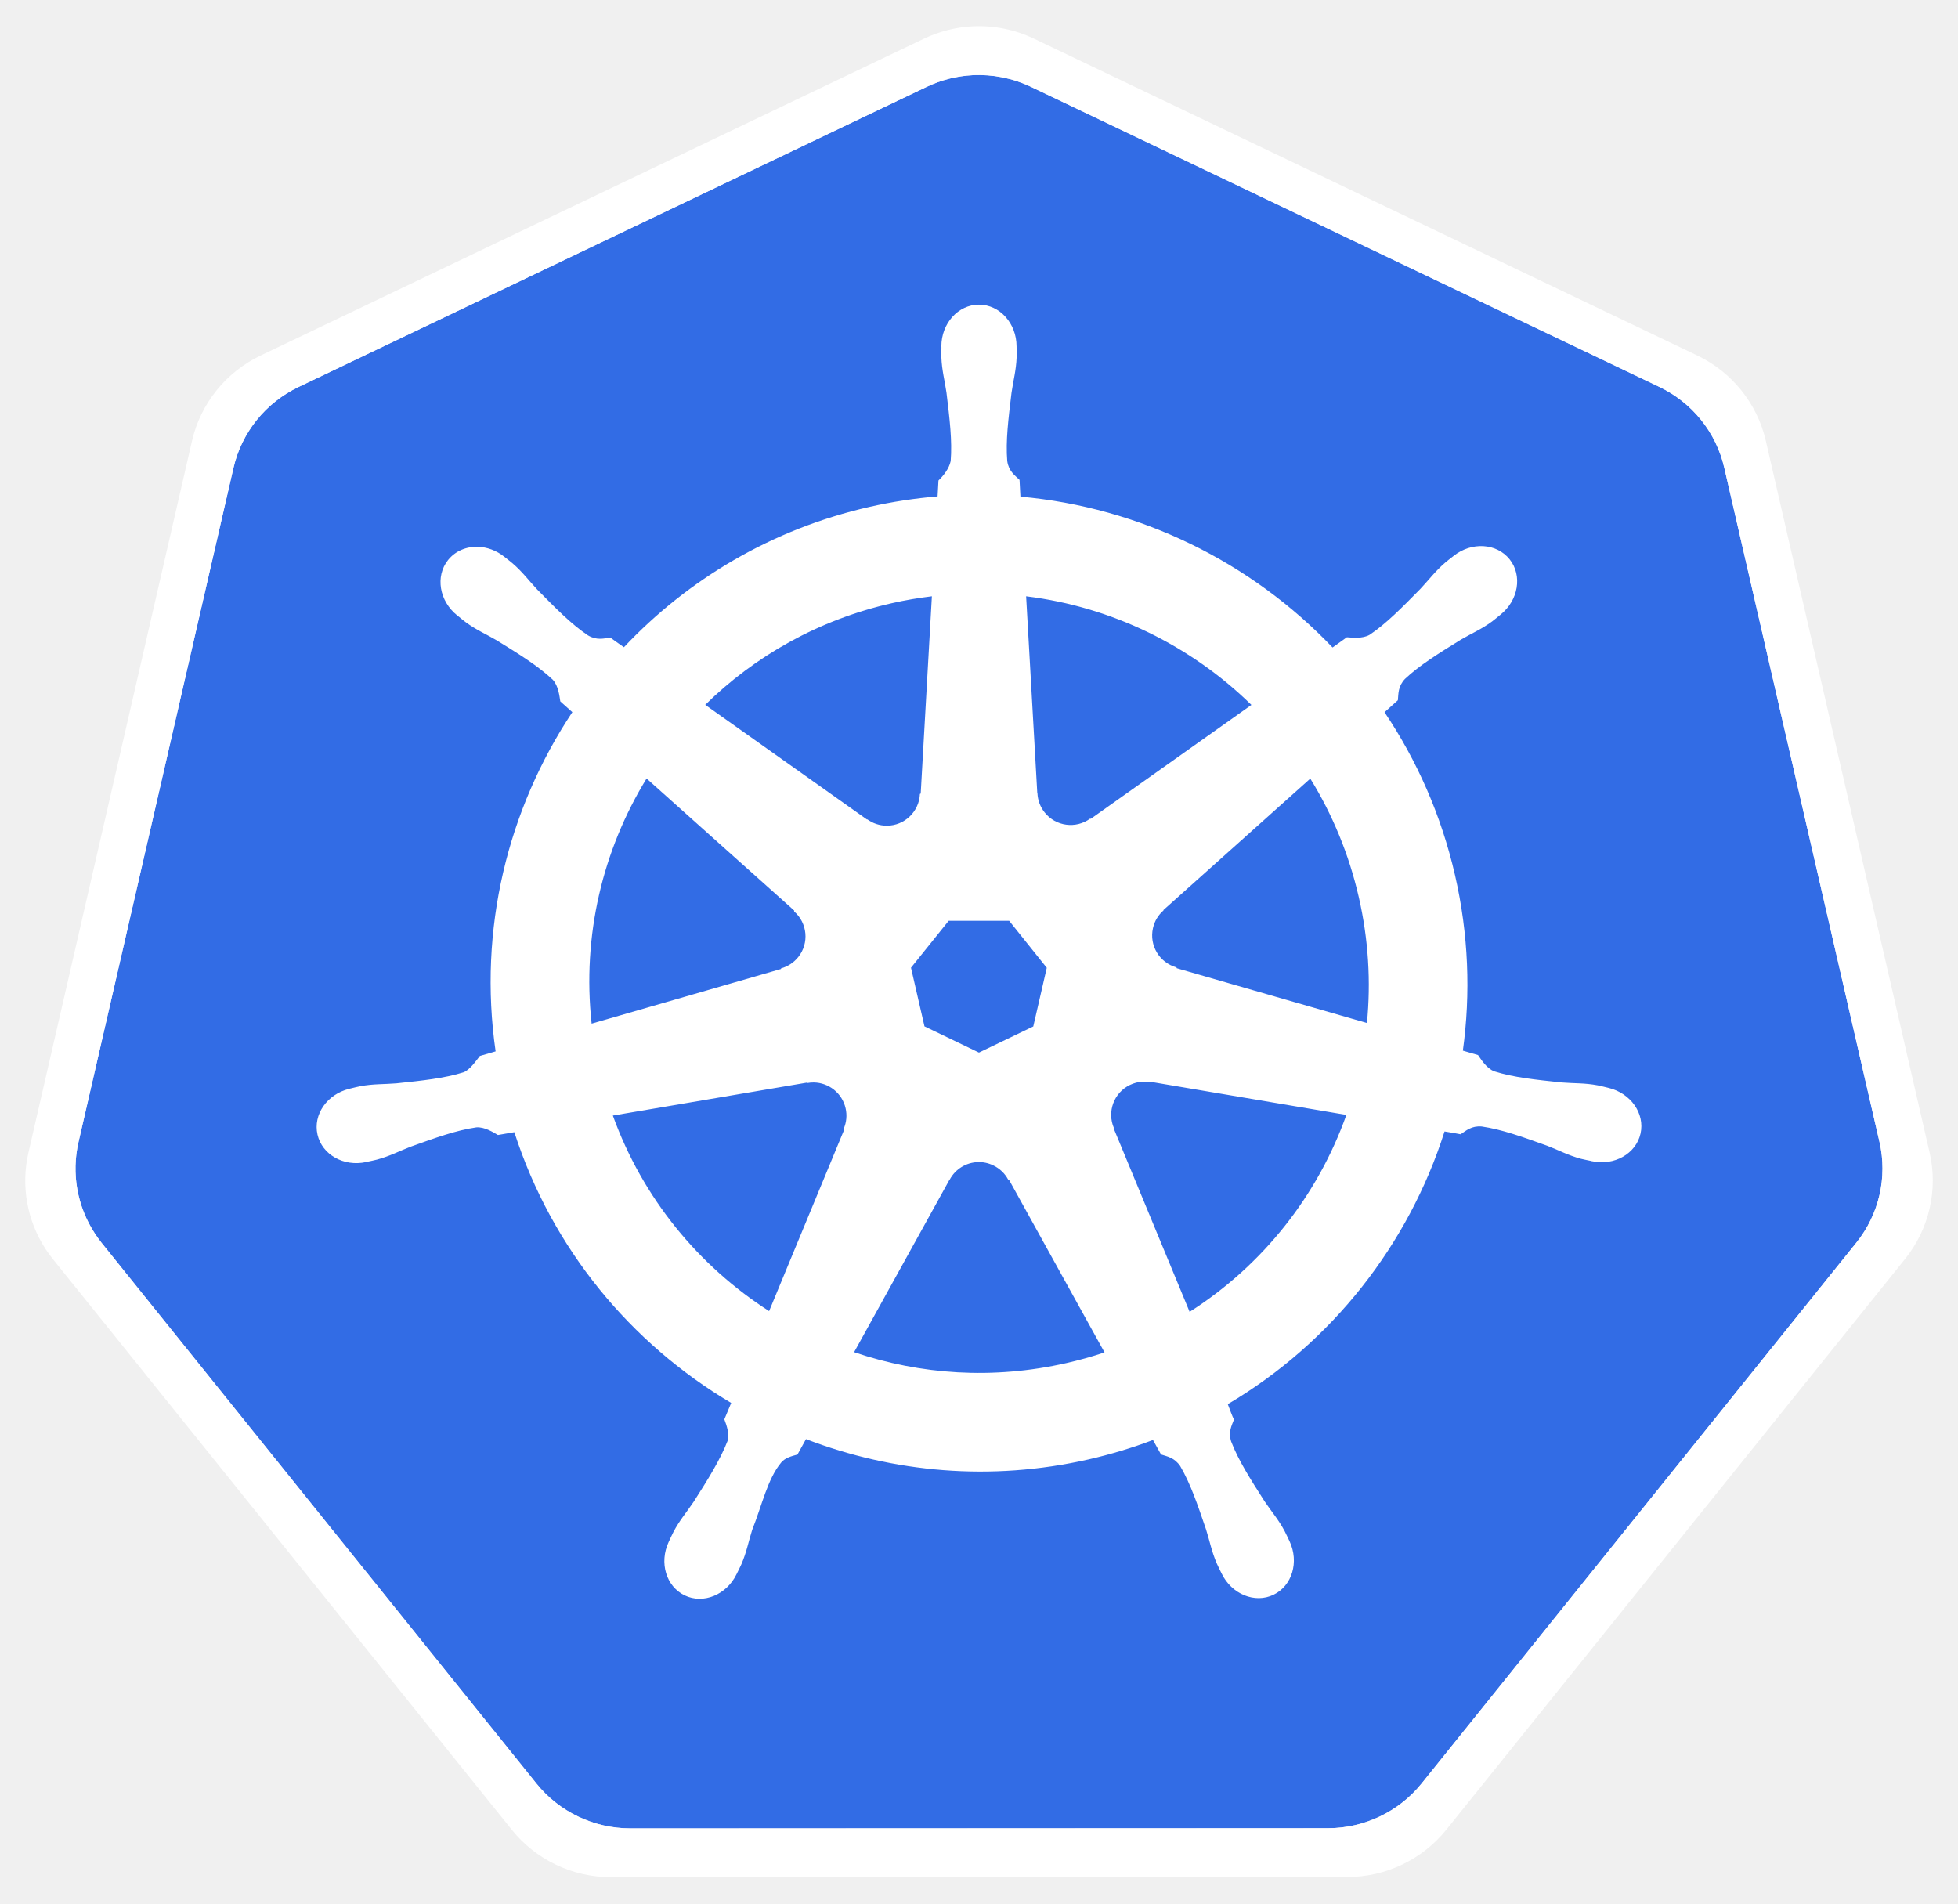
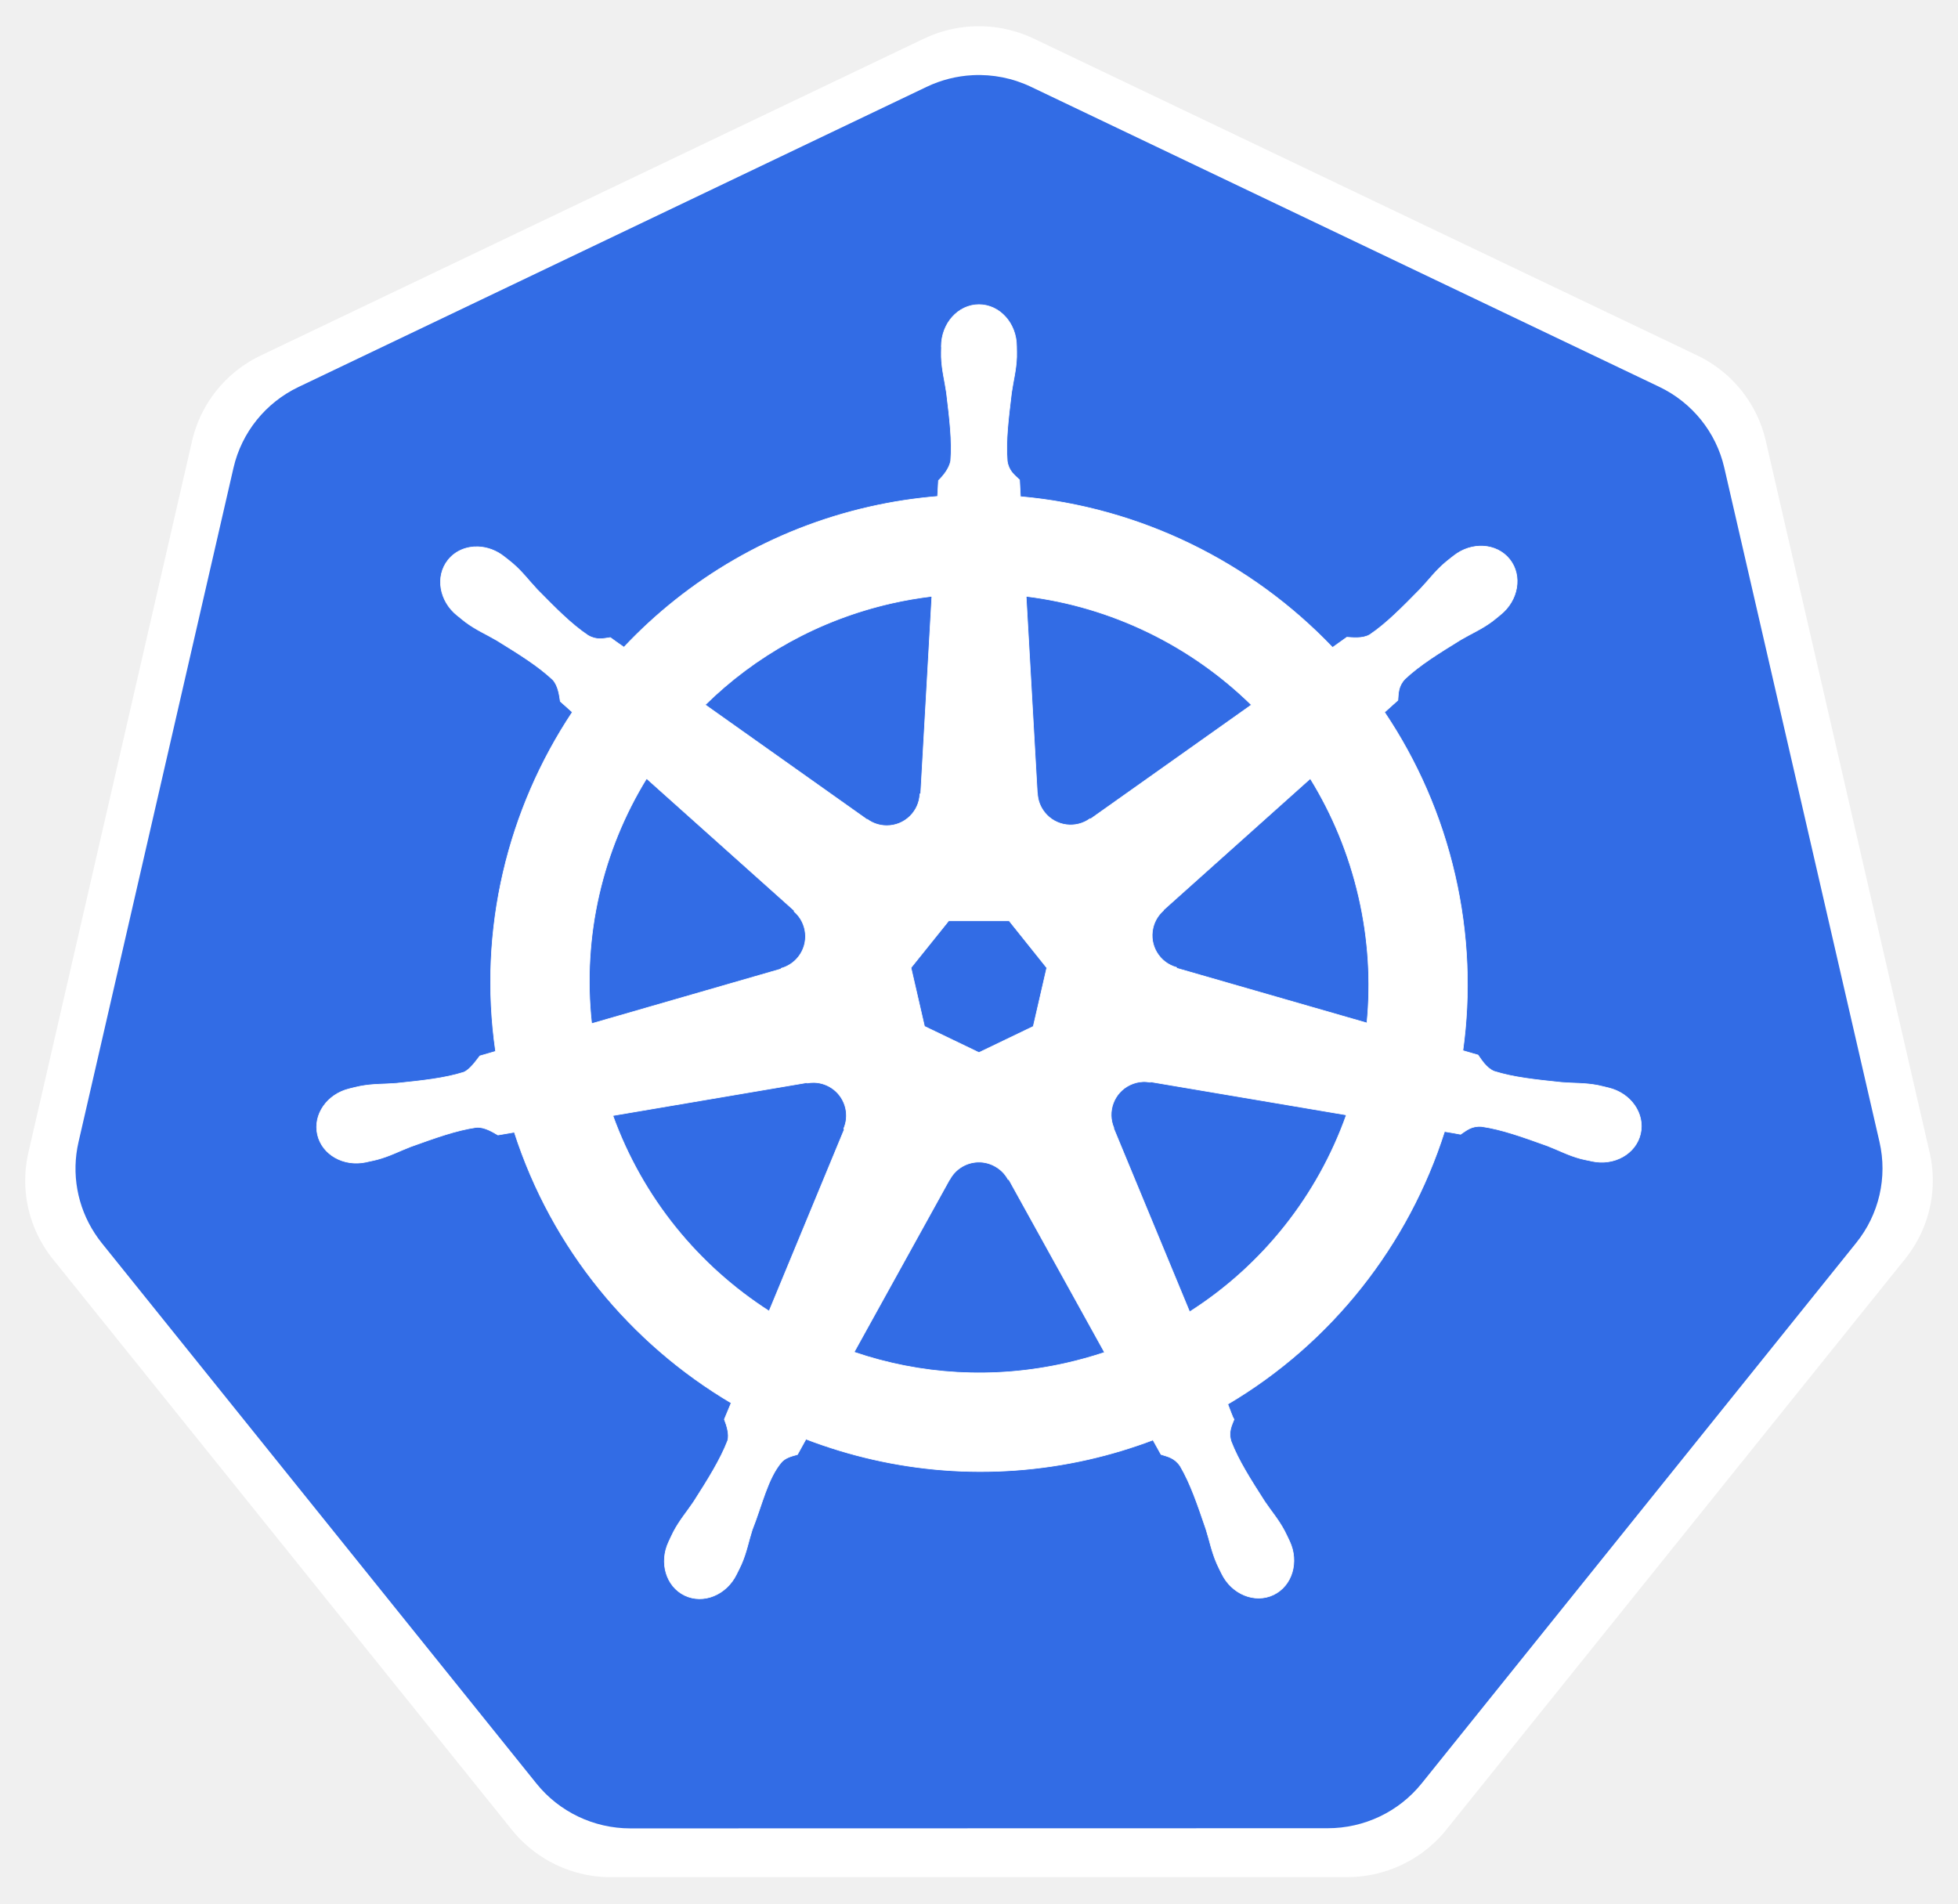
<svg xmlns="http://www.w3.org/2000/svg" width="761.573" height="740.325" id="svg2" version="1.1">
  <defs id="defs4" />
  <g id="layer1" transform="translate(8.811184,-148.4587)">
-     <path style="fill:#326ce5;fill-opacity:1;stroke:none;stroke-width:0;stroke-miterlimit:4;stroke-opacity:1;stroke-dasharray:none" d="m 369.539,177.698 a 46.725,46.342 0 0 0 -17.906,4.531 l -244.344,116.75 a 46.725,46.342 0 0 0 -25.281,31.438 l -60.281,262.25 a 46.725,46.342 0 0 0 6.344,35.531 46.725,46.342 0 0 0 2.656,3.688 l 169.125,210.281 a 46.725,46.342 0 0 0 36.531,17.438 l 271.219,-0.062 A 46.725,46.342 0 0 0 544.133,842.136 L 713.195,631.823 a 46.725,46.342 0 0 0 9.031,-39.219 l -60.375,-262.25 A 46.725,46.342 0 0 0 636.57,298.917 L 392.195,182.23 a 46.725,46.342 0 0 0 -22.656,-4.531 z" id="path3055" />
-     <path style="font-size:medium;font-style:normal;font-variant:normal;font-weight:normal;font-stretch:normal;text-indent:0;text-align:start;text-decoration:none;line-height:normal;letter-spacing:normal;word-spacing:normal;text-transform:none;direction:ltr;block-progression:tb;writing-mode:lr-tb;text-anchor:start;baseline-shift:baseline;color:#000000;fill:#ffffff;fill-opacity:1;fill-rule:nonzero;stroke:none;stroke-width:0;marker:none;visibility:visible;display:inline;overflow:visible;enable-background:accumulate;font-family:Sans;-inkscape-font-specification:Sans;stroke-miterlimit:4;stroke-dasharray:none" d="M 378.219 10.25 A 49.326 48.922 0 0 0 359.344 15.062 L 101.375 138.281 A 49.326 48.922 0 0 0 74.688 171.469 L 11.062 448.312 A 49.326 48.922 0 0 0 17.75 485.844 A 49.326 48.922 0 0 0 20.562 489.719 L 199.094 711.719 A 49.326 48.922 0 0 0 237.656 730.125 L 523.969 730.062 A 49.326 48.922 0 0 0 562.531 711.688 L 741 489.656 A 49.326 48.922 0 0 0 750.531 448.281 L 686.812 171.406 A 49.326 48.922 0 0 0 660.125 138.25 L 402.156 15.031 A 49.326 48.922 0 0 0 378.219 10.25 z M 378.344 29.25 A 46.725 46.342 0 0 1 401 33.781 L 645.375 150.469 A 46.725 46.342 0 0 1 670.656 181.906 L 731.031 444.156 A 46.725 46.342 0 0 1 722 483.375 L 552.938 693.688 A 46.725 46.342 0 0 1 516.406 711.094 L 245.188 711.156 A 46.725 46.342 0 0 1 208.656 693.719 L 39.531 483.438 A 46.725 46.342 0 0 1 36.875 479.75 A 46.725 46.342 0 0 1 30.531 444.219 L 90.812 181.969 A 46.725 46.342 0 0 1 116.094 150.531 L 360.438 33.781 A 46.725 46.342 0 0 1 378.344 29.25 z " id="path3054-2-9" transform="translate(-8.811184,148.4587)" />
-     <path id="path3059" d="m 371.96,266.945 c -8.077,8.2e-4 -14.626,7.276 -14.625,16.25 10e-6,0.138 0.028,0.269 0.031,0.406 -0.012,1.219 -0.071,2.688 -0.031,3.75 0.193,5.176 1.321,9.137 2,13.906 1.23,10.207 2.261,18.667 1.625,26.531 -0.619,2.965 -2.803,5.677 -4.75,7.562 l -0.344,6.188 c -8.777,0.727 -17.612,2.059 -26.438,4.062 -37.975,8.622 -70.67,28.183 -95.562,54.594 -1.615,-1.102 -4.441,-3.129 -5.281,-3.75 -2.611,0.353 -5.25,1.158 -8.688,-0.844 -6.545,-4.406 -12.506,-10.487 -19.719,-17.812 -3.305,-3.504 -5.698,-6.841 -9.625,-10.219 -0.892,-0.767 -2.253,-1.805 -3.25,-2.594 -3.07,-2.448 -6.691,-3.724 -10.188,-3.844 -4.496,-0.154 -8.824,1.604 -11.656,5.156 -5.035,6.315 -3.423,15.968 3.594,21.562 0.071,0.057 0.147,0.101 0.219,0.156 0.964,0.782 2.145,1.783 3.031,2.438 4.167,3.077 7.973,4.651 12.125,7.094 8.747,5.402 15.998,9.881 21.75,15.281 2.246,2.394 2.639,6.613 2.938,8.438 l 4.688,4.188 c -25.093,37.764 -36.707,84.409 -29.844,131.938 l -6.125,1.781 c -1.614,2.085 -3.895,5.365 -6.281,6.344 -7.525,2.37 -15.994,3.241 -26.219,4.312 -4.8,0.399 -8.942,0.161 -14.031,1.125 -1.12,0.212 -2.681,0.619 -3.906,0.906 -0.043,0.009 -0.082,0.022 -0.125,0.031 -0.067,0.015 -0.155,0.048 -0.219,0.062 -8.62,2.083 -14.158,10.006 -12.375,17.812 1.783,7.808 10.203,12.557 18.875,10.688 0.063,-0.014 0.153,-0.017 0.219,-0.031 0.098,-0.022 0.184,-0.07 0.281,-0.094 1.209,-0.265 2.724,-0.561 3.781,-0.844 5.003,-1.34 8.627,-3.308 13.125,-5.031 9.677,-3.471 17.692,-6.37 25.5,-7.5 3.261,-0.255 6.697,2.012 8.406,2.969 l 6.375,-1.094 c 14.67,45.483 45.414,82.245 84.344,105.312 l -2.656,6.375 c 0.957,2.475 2.013,5.825 1.3,8.269 -2.839,7.361 -7.701,15.131 -13.238,23.793 -2.681,4.002 -5.425,7.108 -7.844,11.688 -0.579,1.096 -1.316,2.779 -1.875,3.938 -3.759,8.042 -1.002,17.305 6.219,20.781 7.266,3.498 16.284,-0.191 20.188,-8.25 0.006,-0.011 0.026,-0.02 0.031,-0.031 0.004,-0.009 -0.004,-0.022 0,-0.031 0.556,-1.143 1.344,-2.644 1.812,-3.719 2.072,-4.747 2.762,-8.815 4.219,-13.406 3.87,-9.72 5.996,-19.919 11.323,-26.274 1.459,-1.74 3.837,-2.409 6.302,-3.07 l 3.312,-6 c 33.938,13.027 71.927,16.522 109.875,7.906 8.657,-1.966 17.014,-4.509 25.094,-7.562 0.931,1.651 2.661,4.826 3.125,5.625 2.506,0.815 5.24,1.236 7.469,4.531 3.985,6.809 6.711,14.864 10.031,24.594 1.457,4.591 2.178,8.659 4.25,13.406 0.472,1.082 1.256,2.605 1.812,3.75 3.895,8.085 12.942,11.787 20.219,8.281 7.22,-3.478 9.98,-12.74 6.219,-20.781 -0.559,-1.158 -1.327,-2.842 -1.906,-3.938 -2.419,-4.58 -5.163,-7.654 -7.844,-11.656 -5.537,-8.662 -10.13,-15.858 -12.969,-23.219 -1.187,-3.797 0.2,-6.158 1.125,-8.625 -0.554,-0.635 -1.739,-4.22 -2.438,-5.906 40.457,-23.888 70.299,-62.021 84.312,-106.062 1.892,0.297 5.182,0.879 6.25,1.094 2.2,-1.451 4.222,-3.344 8.188,-3.031 7.808,1.129 15.823,4.03 25.5,7.5 4.498,1.723 8.122,3.723 13.125,5.062 1.057,0.283 2.572,0.547 3.781,0.812 0.097,0.024 0.183,0.071 0.281,0.094 0.065,0.015 0.156,0.017 0.219,0.031 8.672,1.867 17.094,-2.879 18.875,-10.688 1.781,-7.807 -3.754,-15.732 -12.375,-17.812 -1.254,-0.285 -3.032,-0.769 -4.25,-1 -5.089,-0.964 -9.231,-0.726 -14.031,-1.125 -10.225,-1.071 -18.694,-1.943 -26.219,-4.312 -3.068,-1.19 -5.251,-4.841 -6.313,-6.344 l -5.906,-1.719 c 3.062,-22.154 2.237,-45.211 -3.062,-68.281 -5.348,-23.285 -14.8,-44.581 -27.406,-63.344 1.515,-1.377 4.376,-3.911 5.188,-4.656 0.237,-2.624 0.033,-5.376 2.75,-8.281 5.751,-5.401 13.003,-9.879 21.75,-15.281 4.152,-2.443 7.99,-4.017 12.156,-7.094 0.942,-0.696 2.229,-1.798 3.219,-2.594 7.015,-5.596 8.631,-15.248 3.594,-21.562 -5.037,-6.314 -14.797,-6.909 -21.812,-1.312 -0.999,0.791 -2.354,1.823 -3.25,2.594 -3.926,3.378 -6.351,6.714 -9.656,10.219 -7.212,7.326 -13.174,13.438 -19.719,17.844 -2.836,1.651 -6.99,1.08 -8.875,0.969 l -5.562,3.969 c -31.719,-33.261 -74.905,-54.525 -121.406,-58.656 -0.13,-1.949 -0.3,-5.471 -0.344,-6.531 -1.904,-1.822 -4.203,-3.377 -4.781,-7.312 -0.636,-7.864 0.426,-16.325 1.656,-26.531 0.679,-4.769 1.807,-8.73 2,-13.906 0.044,-1.177 -0.026,-2.884 -0.031,-4.156 -9.6e-4,-8.974 -6.548,-16.251 -14.625,-16.25 z m -18.312,113.437 -4.344,76.719 -0.312,0.156 c -0.291,6.863 -5.94,12.344 -12.875,12.344 -2.841,0 -5.463,-0.912 -7.594,-2.469 l -0.125,0.062 -62.906,-44.594 c 19.334,-19.011 44.063,-33.06 72.562,-39.531 5.206,-1.182 10.41,-2.059 15.594,-2.688 z m 36.656,0 c 33.273,4.092 64.045,19.159 87.625,42.25 l -62.5,44.312 -0.219,-0.094 c -5.547,4.052 -13.363,3.046 -17.688,-2.375 -1.771,-2.221 -2.701,-4.832 -2.812,-7.469 l -0.062,-0.031 z m -147.625,70.875 57.438,51.375 -0.062,0.312 c 5.184,4.507 5.949,12.328 1.625,17.75 -1.771,2.221 -4.142,3.711 -6.688,4.406 l -0.062,0.25 -73.625,21.25 c -3.747,-34.265 4.329,-67.574 21.375,-95.344 z m 258.156,0.031 c 8.534,13.833 14.997,29.282 18.844,46.031 3.801,16.548 4.755,33.067 3.188,49.031 l -74,-21.312 -0.062,-0.312 c -6.627,-1.811 -10.699,-8.552 -9.156,-15.312 0.632,-2.77 2.102,-5.113 4.094,-6.844 l -0.031,-0.156 57.125,-51.125 z m -140.656,55.312 23.531,0 14.625,18.281 -5.25,22.812 -21.125,10.156 -21.188,-10.188 -5.25,-22.812 z m 75.438,62.562 c 1,-0.051 1.996,0.04 2.969,0.219 l 0.125,-0.156 76.156,12.875 c -11.146,31.313 -32.473,58.44 -60.969,76.594 l -29.562,-71.406 0.094,-0.125 c -2.716,-6.31 0.002,-13.71 6.25,-16.719 1.6,-0.77 3.271,-1.197 4.938,-1.281 z m -127.906,0.312 c 5.812,0.082 11.025,4.115 12.375,10.031 0.632,2.77 0.325,5.514 -0.719,7.938 l 0.219,0.281 -29.25,70.688 c -27.347,-17.549 -49.129,-43.824 -60.781,-76.062 l 75.5,-12.812 0.125,0.156 c 0.845,-0.155 1.701,-0.23 2.531,-0.219 z m 63.781,30.969 c 2.024,-0.074 4.079,0.341 6.031,1.281 2.56,1.233 4.537,3.173 5.781,5.5 l 0.281,0 37.219,67.25 c -4.83,1.619 -9.796,3.003 -14.875,4.156 -28.465,6.463 -56.839,4.505 -82.531,-4.25 l 37.125,-67.125 0.062,0 c 2.228,-4.164 6.452,-6.649 10.906,-6.812 z" style="font-size:medium;font-style:normal;font-variant:normal;font-weight:normal;font-stretch:normal;text-indent:0;text-align:start;text-decoration:none;line-height:normal;letter-spacing:normal;word-spacing:normal;text-transform:none;direction:ltr;block-progression:tb;writing-mode:lr-tb;text-anchor:start;baseline-shift:baseline;color:#000000;fill:#ffffff;fill-opacity:1;stroke:none;stroke-width:0;stroke-miterlimit:4;stroke-opacity:1;stroke-dasharray:none;marker:none;visibility:visible;display:inline;overflow:visible;enable-background:accumulate;font-family:Sans;-inkscape-font-specification:Sans" />
+     <path style="fill:#ffffff;fill-opacity:1;stroke:#ffffff;stroke-width:69;stroke-linejoin:round;stroke-miterlimit:4;stroke-opacity:1;stroke-dasharray:none" id="path3054-2-9" d="m -391.429,129.505 -168.046,108.951 -189.957,-63.454 -68.826,-188.077 104.132,-171.074 198.676,-25.249 143.613,139.589 z" transform="matrix(-0.7434436,-1.211084,1.221077,-0.7373595,-77.2087,-170.9837)" />
+     <path style="fill:#326ce5;fill-opacity:1;stroke:#ffffff;stroke-width:0;stroke-miterlimit:4;stroke-opacity:1;stroke-dasharray:none" d="m 369.539,177.698 a 46.725,46.342 0 0 0 -17.906,4.531 l -244.344,116.75 a 46.725,46.342 0 0 0 -25.281,31.438 l -60.281,262.25 a 46.725,46.342 0 0 0 6.344,35.531 46.725,46.342 0 0 0 2.656,3.688 l 169.125,210.281 a 46.725,46.342 0 0 0 36.531,17.438 l 271.219,-0.062 a 46.725,46.342 0 0 0 36.531,-17.406 l 169.062,-210.312 a 46.725,46.342 0 0 0 9.031,-39.219 l -60.375,-262.25 a 46.725,46.342 0 0 0 -25.281,-31.438 l -244.375,-116.688 a 46.725,46.342 0 0 0 -22.656,-4.531 z" id="path3055" />
+     <path id="path3059" d="m 371.96,266.945 c -8.077,8.2e-4 -14.626,7.276 -14.625,16.25 10e-6,0.138 0.028,0.269 0.031,0.406 -0.012,1.219 -0.071,2.688 -0.031,3.75 0.193,5.176 1.321,9.137 2,13.906 1.23,10.207 2.261,18.667 1.625,26.531 -0.619,2.965 -2.803,5.677 -4.75,7.562 l -0.344,6.188 c -8.777,0.727 -17.612,2.059 -26.438,4.062 -37.975,8.622 -70.67,28.183 -95.562,54.594 -1.615,-1.102 -4.441,-3.129 -5.281,-3.75 -2.611,0.353 -5.25,1.158 -8.688,-0.844 -6.545,-4.406 -12.506,-10.487 -19.719,-17.812 -3.305,-3.504 -5.698,-6.841 -9.625,-10.219 -0.892,-0.767 -2.253,-1.805 -3.25,-2.594 -3.07,-2.448 -6.691,-3.724 -10.188,-3.844 -4.496,-0.154 -8.824,1.604 -11.656,5.156 -5.035,6.315 -3.423,15.968 3.594,21.562 0.071,0.057 0.147,0.101 0.219,0.156 0.964,0.782 2.145,1.783 3.031,2.438 4.167,3.077 7.973,4.651 12.125,7.094 8.747,5.402 15.998,9.881 21.75,15.281 2.246,2.394 2.639,6.613 2.938,8.438 l 4.688,4.188 c -25.093,37.764 -36.707,84.409 -29.844,131.938 l -6.125,1.781 c -1.614,2.085 -3.895,5.365 -6.281,6.344 -7.525,2.37 -15.994,3.241 -26.219,4.312 -4.8,0.399 -8.942,0.161 -14.031,1.125 -1.12,0.212 -2.681,0.619 -3.906,0.906 -0.043,0.009 -0.082,0.022 -0.125,0.031 -0.067,0.015 -0.155,0.048 -0.219,0.062 -8.62,2.083 -14.158,10.006 -12.375,17.812 1.783,7.808 10.203,12.557 18.875,10.688 0.063,-0.014 0.153,-0.017 0.219,-0.031 0.098,-0.022 0.184,-0.07 0.281,-0.094 1.209,-0.265 2.724,-0.561 3.781,-0.844 5.003,-1.34 8.627,-3.308 13.125,-5.031 9.677,-3.471 17.692,-6.37 25.5,-7.5 3.261,-0.255 6.697,2.012 8.406,2.969 l 6.375,-1.094 c 14.67,45.483 45.414,82.245 84.344,105.312 l -2.656,6.375 c 0.957,2.475 2.013,5.825 1.3,8.269 -2.839,7.361 -7.701,15.131 -13.238,23.793 -2.681,4.002 -5.425,7.108 -7.844,11.688 -0.579,1.096 -1.316,2.779 -1.875,3.938 -3.759,8.042 -1.002,17.305 6.219,20.781 7.266,3.498 16.284,-0.191 20.188,-8.25 0.006,-0.011 0.026,-0.02 0.031,-0.031 0.004,-0.009 -0.004,-0.022 0,-0.031 0.556,-1.143 1.344,-2.644 1.812,-3.719 2.072,-4.747 2.762,-8.815 4.219,-13.406 3.87,-9.72 5.996,-19.919 11.323,-26.274 1.459,-1.74 3.837,-2.409 6.302,-3.07 l 3.312,-6 c 33.938,13.027 71.927,16.522 109.875,7.906 8.657,-1.966 17.014,-4.509 25.094,-7.562 0.931,1.651 2.661,4.826 3.125,5.625 2.506,0.815 5.24,1.236 7.469,4.531 3.985,6.809 6.711,14.864 10.031,24.594 1.457,4.591 2.178,8.659 4.25,13.406 0.472,1.082 1.256,2.605 1.812,3.75 3.895,8.085 12.942,11.787 20.219,8.281 7.22,-3.478 9.98,-12.74 6.219,-20.781 -0.559,-1.158 -1.327,-2.842 -1.906,-3.938 -2.419,-4.58 -5.163,-7.654 -7.844,-11.656 -5.537,-8.662 -10.13,-15.858 -12.969,-23.219 -1.187,-3.797 0.2,-6.158 1.125,-8.625 -0.554,-0.635 -1.739,-4.22 -2.438,-5.906 40.457,-23.888 70.299,-62.021 84.312,-106.062 1.892,0.297 5.182,0.879 6.25,1.094 2.2,-1.451 4.222,-3.344 8.188,-3.031 7.808,1.129 15.823,4.03 25.5,7.5 4.498,1.723 8.122,3.723 13.125,5.062 1.057,0.283 2.572,0.547 3.781,0.812 0.097,0.024 0.183,0.071 0.281,0.094 0.065,0.015 0.156,0.017 0.219,0.031 8.672,1.867 17.094,-2.879 18.875,-10.688 1.781,-7.807 -3.754,-15.732 -12.375,-17.812 -1.254,-0.285 -3.032,-0.769 -4.25,-1 -5.089,-0.964 -9.231,-0.726 -14.031,-1.125 -10.225,-1.071 -18.694,-1.943 -26.219,-4.312 -3.068,-1.19 -5.251,-4.841 -6.313,-6.344 l -5.906,-1.719 c 3.062,-22.154 2.237,-45.211 -3.062,-68.281 -5.348,-23.285 -14.8,-44.581 -27.406,-63.344 1.515,-1.377 4.376,-3.911 5.188,-4.656 0.237,-2.624 0.033,-5.376 2.75,-8.281 5.751,-5.401 13.003,-9.879 21.75,-15.281 4.152,-2.443 7.99,-4.017 12.156,-7.094 0.942,-0.696 2.229,-1.798 3.219,-2.594 7.015,-5.596 8.631,-15.248 3.594,-21.562 -5.037,-6.314 -14.797,-6.909 -21.812,-1.312 -0.999,0.791 -2.354,1.823 -3.25,2.594 -3.926,3.378 -6.351,6.714 -9.656,10.219 -7.212,7.326 -13.174,13.438 -19.719,17.844 -2.836,1.651 -6.99,1.08 -8.875,0.969 l -5.562,3.969 c -31.719,-33.261 -74.905,-54.525 -121.406,-58.656 -0.13,-1.949 -0.3,-5.471 -0.344,-6.531 -1.904,-1.822 -4.203,-3.377 -4.781,-7.312 -0.636,-7.864 0.426,-16.325 1.656,-26.531 0.679,-4.769 1.807,-8.73 2,-13.906 0.044,-1.177 -0.026,-2.884 -0.031,-4.156 -9.6e-4,-8.974 -6.548,-16.251 -14.625,-16.25 z m -18.312,113.437 -4.344,76.719 -0.312,0.156 c -0.291,6.863 -5.94,12.344 -12.875,12.344 -2.841,0 -5.463,-0.912 -7.594,-2.469 l -0.125,0.062 -62.906,-44.594 c 19.334,-19.011 44.063,-33.06 72.562,-39.531 5.206,-1.182 10.41,-2.059 15.594,-2.688 z m 36.656,0 c 33.273,4.092 64.045,19.159 87.625,42.25 l -62.5,44.312 -0.219,-0.094 c -5.547,4.052 -13.363,3.046 -17.688,-2.375 -1.771,-2.221 -2.701,-4.832 -2.812,-7.469 l -0.062,-0.031 z m -147.625,70.875 57.438,51.375 -0.062,0.312 c 5.184,4.507 5.949,12.328 1.625,17.75 -1.771,2.221 -4.142,3.711 -6.688,4.406 l -0.062,0.25 -73.625,21.25 c -3.747,-34.265 4.329,-67.574 21.375,-95.344 z m 258.156,0.031 c 8.534,13.833 14.997,29.282 18.844,46.031 3.801,16.548 4.755,33.067 3.188,49.031 l -74,-21.312 -0.062,-0.312 c -6.627,-1.811 -10.699,-8.552 -9.156,-15.312 0.632,-2.77 2.102,-5.113 4.094,-6.844 l -0.031,-0.156 57.125,-51.125 z m -140.656,55.312 23.531,0 14.625,18.281 -5.25,22.812 -21.125,10.156 -21.188,-10.188 -5.25,-22.812 z m 75.438,62.562 c 1,-0.051 1.996,0.04 2.969,0.219 l 0.125,-0.156 76.156,12.875 c -11.146,31.313 -32.473,58.44 -60.969,76.594 l -29.562,-71.406 0.094,-0.125 c -2.716,-6.31 0.002,-13.71 6.25,-16.719 1.6,-0.77 3.271,-1.197 4.938,-1.281 z m -127.906,0.312 c 5.812,0.082 11.025,4.115 12.375,10.031 0.632,2.77 0.325,5.514 -0.719,7.938 l 0.219,0.281 -29.25,70.688 c -27.347,-17.549 -49.129,-43.824 -60.781,-76.062 l 75.5,-12.812 0.125,0.156 c 0.845,-0.155 1.701,-0.23 2.531,-0.219 z m 63.781,30.969 c 2.024,-0.074 4.079,0.341 6.031,1.281 2.56,1.233 4.537,3.173 5.781,5.5 l 0.281,0 37.219,67.25 c -4.83,1.619 -9.796,3.003 -14.875,4.156 -28.465,6.463 -56.839,4.505 -82.531,-4.25 l 37.125,-67.125 0.062,0 c 2.228,-4.164 6.452,-6.649 10.906,-6.812 z" style="font-size:medium;font-style:normal;font-variant:normal;font-weight:normal;font-stretch:normal;text-indent:0;text-align:start;text-decoration:none;line-height:normal;letter-spacing:normal;word-spacing:normal;text-transform:none;direction:ltr;block-progression:tb;writing-mode:lr-tb;text-anchor:start;baseline-shift:baseline;color:#000000;fill:#ffffff;fill-opacity:1;stroke:#ffffff;stroke-width:0.25;stroke-miterlimit:4;stroke-opacity:1;stroke-dasharray:none;marker:none;visibility:visible;display:inline;overflow:visible;enable-background:accumulate;font-family:Sans;-inkscape-font-specification:Sans" />
  </g>
</svg>
